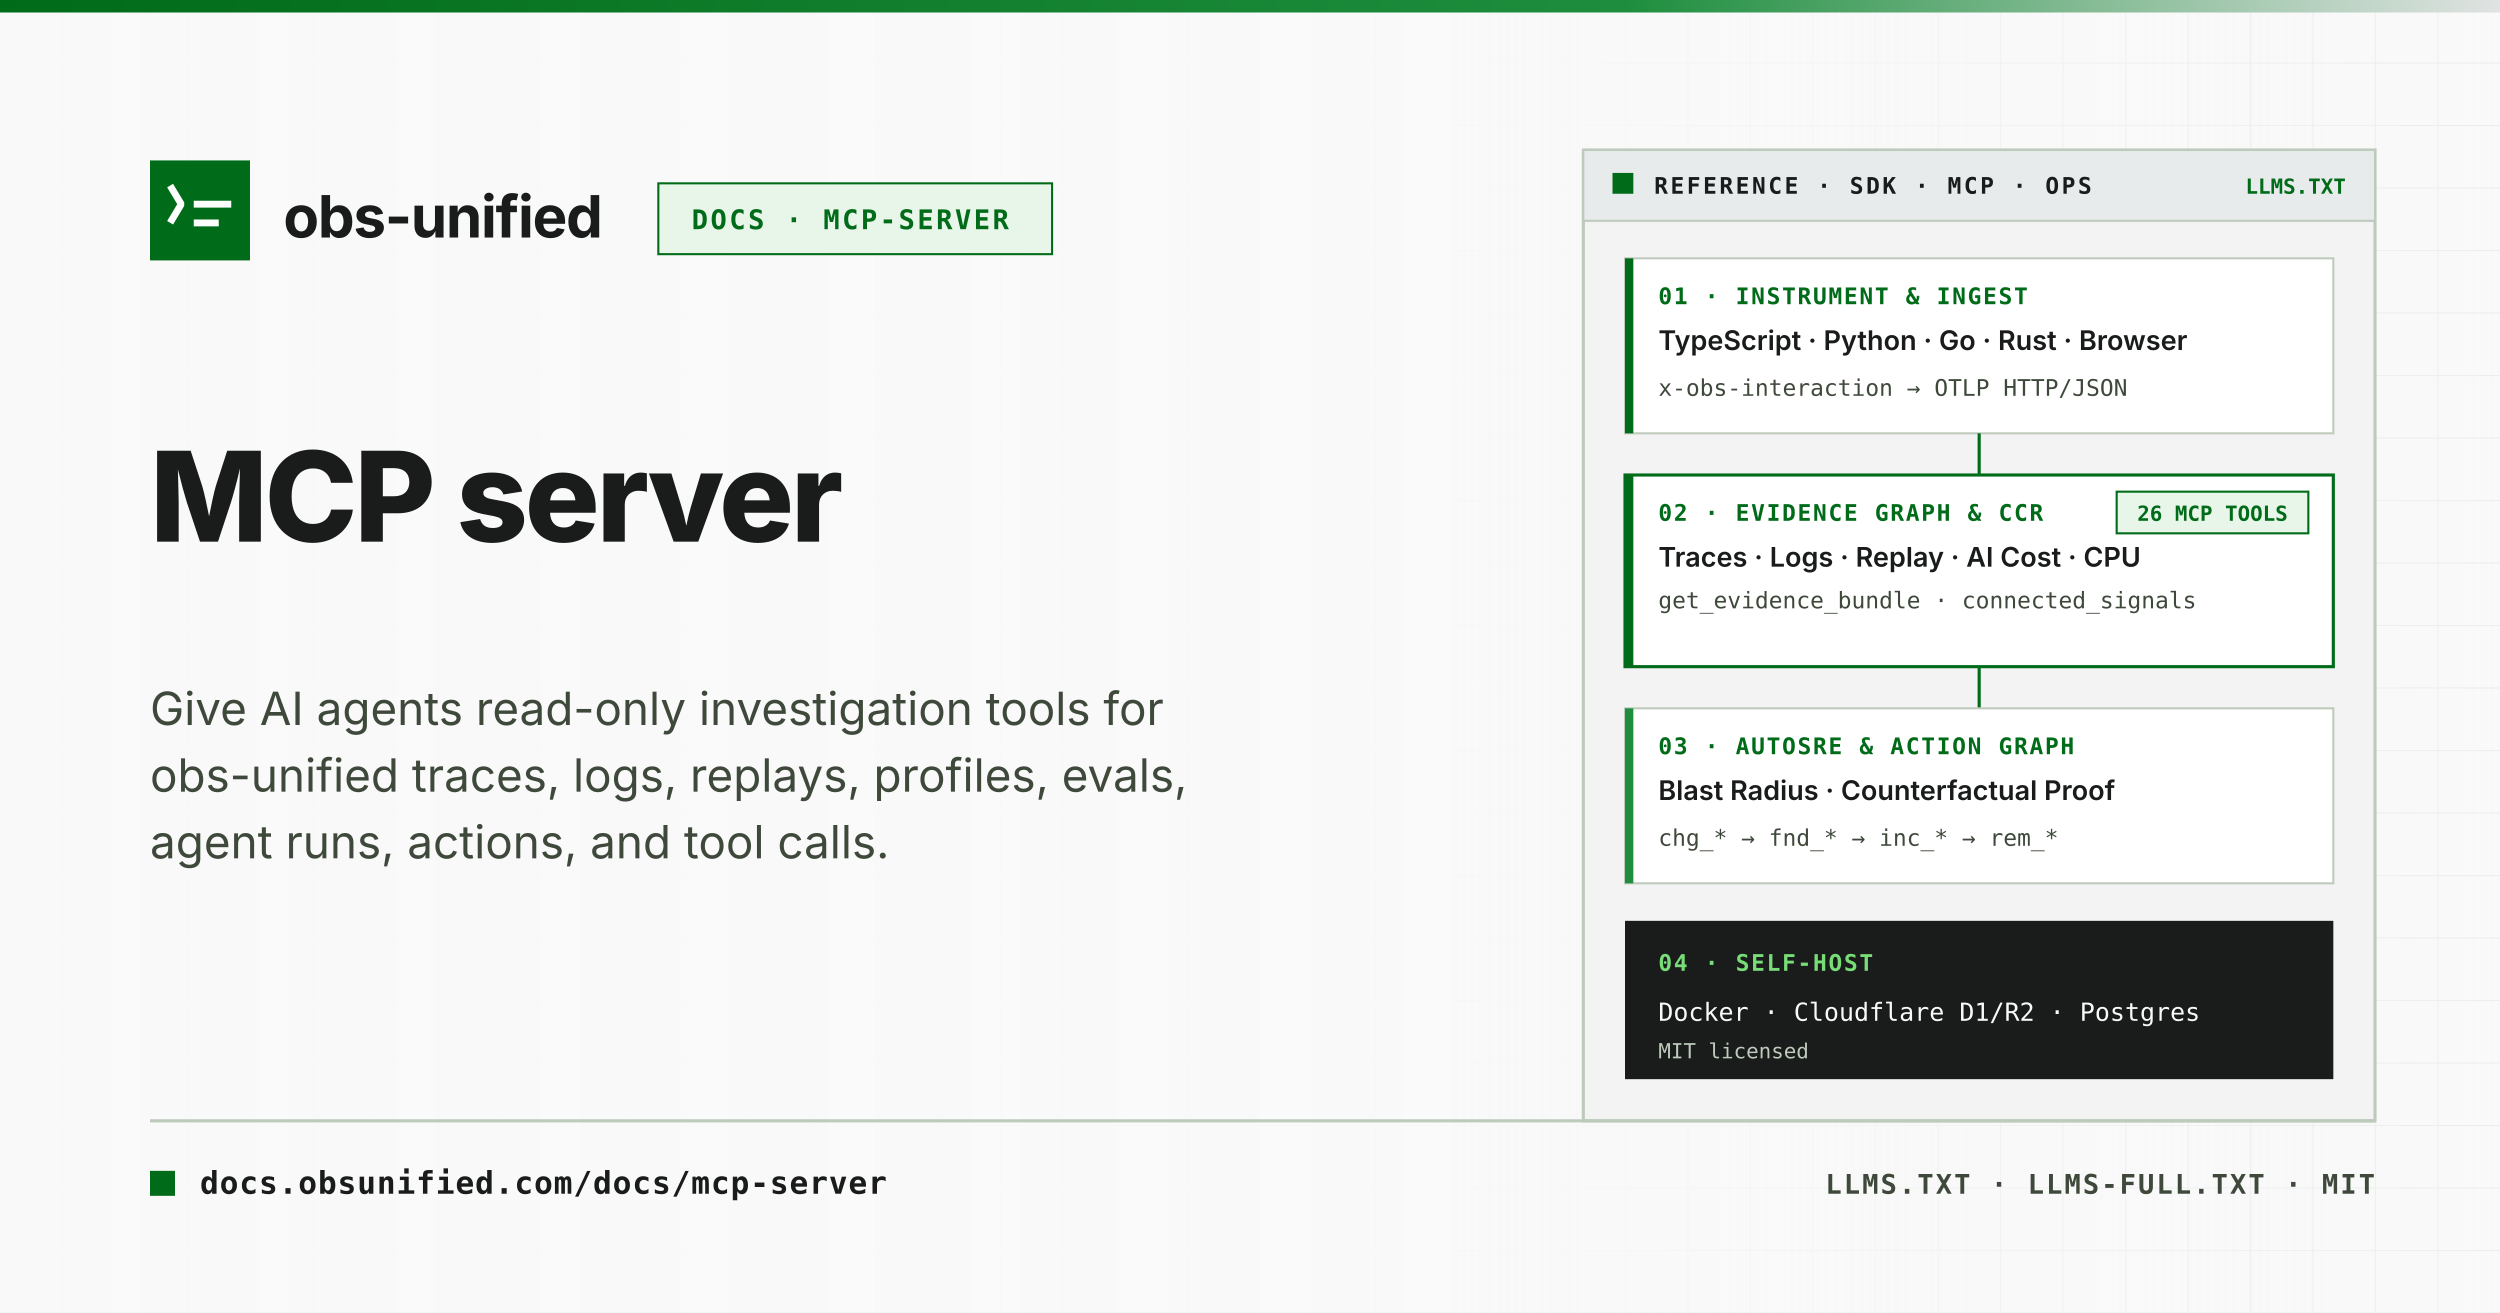
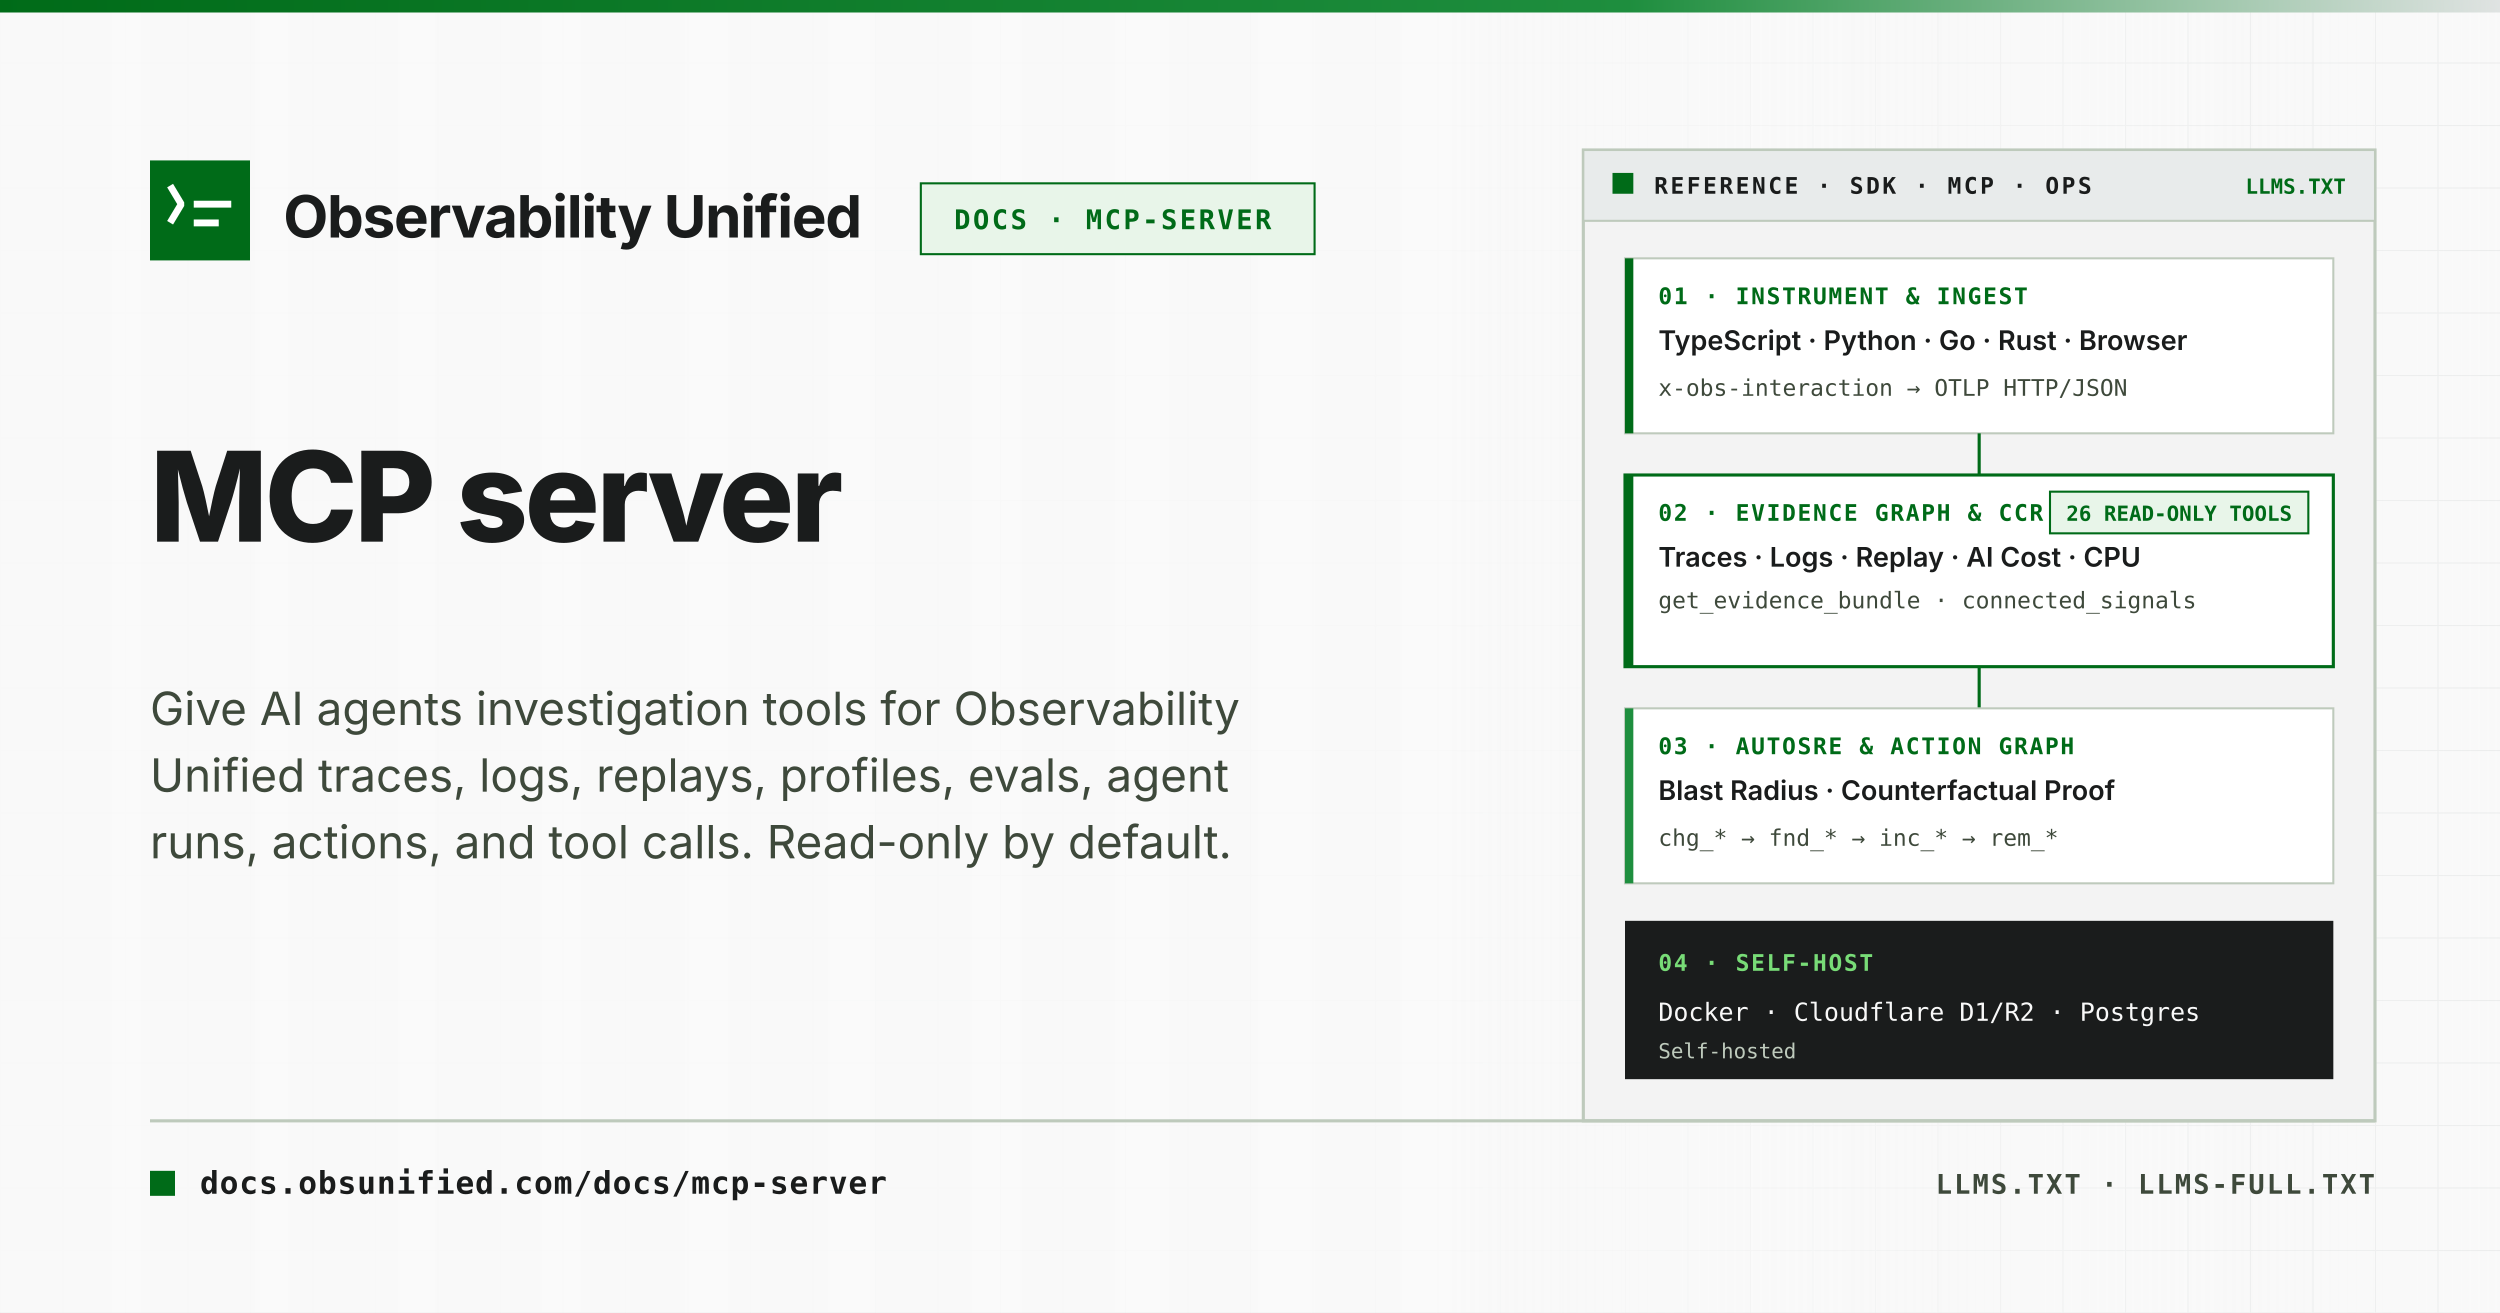
- <svg xmlns="http://www.w3.org/2000/svg" viewBox="0 0 1200 630" width="1200" height="630" role="img" aria-label="MCP server — obs-unified documentation">
+ <svg xmlns="http://www.w3.org/2000/svg" viewBox="0 0 1200 630" width="1200" height="630" role="img" aria-label="MCP server — Observability Unified documentation">
  <defs>
    <pattern id="grid" width="30" height="30" patternUnits="userSpaceOnUse">
      <path d="M 30 0 L 0 0 0 30" fill="none" stroke="#E2E4E4" stroke-width="1" />
    </pattern>
    <linearGradient id="surfaceFade" x1="0" y1="0" x2="1" y2="0">
      <stop offset="0%" stop-color="#F9F9F9" stop-opacity="0.97" />
      <stop offset="58%" stop-color="#F9F9F9" stop-opacity="0.93" />
      <stop offset="100%" stop-color="#F9F9F9" stop-opacity="0.45" />
    </linearGradient>
    <linearGradient id="accentBar" x1="0" y1="0" x2="1" y2="0">
      <stop offset="0%" stop-color="#006B18" />
      <stop offset="65%" stop-color="#1E8E3E" />
      <stop offset="100%" stop-color="#E2E4E4" />
    </linearGradient>
  </defs>
  <rect width="1200" height="630" fill="#F9F9F9" />
  <rect width="1200" height="630" fill="url(#grid)" />
  <rect width="1200" height="630" fill="url(#surfaceFade)" />
  <rect x="0" y="0" width="1200" height="6" fill="url(#accentBar)" />
  <g transform="translate(760, 72)">
    <rect x="0" y="0" width="380" height="466" fill="#F3F3F3" stroke="#BECABC" stroke-width="1.5" />
    <rect x="0" y="0" width="380" height="34" fill="#E8EBEB" stroke="#BECABC" stroke-width="1" />
    <rect x="14" y="11" width="10" height="10" fill="#006B18" />
    <text x="34" y="21" font-family="'JetBrains Mono', 'SFMono-Regular', Menlo, monospace" font-size="11" font-weight="700" fill="#1A1C1C" letter-spacing="1.2">REFERENCE · SDK · MCP · OPS</text>
    <text x="366" y="21" text-anchor="end" font-family="'JetBrains Mono', 'SFMono-Regular', Menlo, monospace" font-size="10" font-weight="600" fill="#006B18">LLMS.TXT</text>
    <rect x="20" y="52" width="340" height="84" fill="#FFFFFF" stroke="#BECABC" stroke-width="1" />
    <rect x="20" y="52" width="4" height="84" fill="#006B18" />
    <text x="36" y="74" font-family="'JetBrains Mono', 'SFMono-Regular', Menlo, monospace" font-size="11" font-weight="700" fill="#006B18" letter-spacing="0.8">01 · INSTRUMENT &amp; INGEST</text>
    <text x="36" y="96" font-family="'Inter', -apple-system, sans-serif" font-size="13" font-weight="600" fill="#1A1C1C">TypeScript · Python · Go · Rust · Browser</text>
    <text x="36" y="118" font-family="'JetBrains Mono', 'SFMono-Regular', Menlo, monospace" font-size="11" font-weight="500" fill="#3E493B">x-obs-interaction → OTLP HTTP/JSON</text>
    <line x1="190" y1="136" x2="190" y2="156" stroke="#006B18" stroke-width="1.5" />
    <rect x="20" y="156" width="340" height="92" fill="#FFFFFF" stroke="#006B18" stroke-width="1.5" />
    <rect x="20" y="156" width="4" height="92" fill="#006B18" />
    <text x="36" y="178" font-family="'JetBrains Mono', 'SFMono-Regular', Menlo, monospace" font-size="11" font-weight="700" fill="#006B18" letter-spacing="0.8">02 · EVIDENCE GRAPH &amp; CCR</text>
    <text x="36" y="200" font-family="'Inter', -apple-system, sans-serif" font-size="13" font-weight="600" fill="#1A1C1C">Traces · Logs · Replay · AI Cost · CPU</text>
    <text x="36" y="220" font-family="'JetBrains Mono', 'SFMono-Regular', Menlo, monospace" font-size="11" font-weight="500" fill="#3E493B">get_evidence_bundle · connected_signals</text>
-     <rect x="256" y="164" width="92" height="20" fill="#E8F5E9" stroke="#006B18" stroke-width="1" />
-     <text x="302" y="178" text-anchor="middle" font-family="'JetBrains Mono', 'SFMono-Regular', Menlo, monospace" font-size="10" font-weight="700" fill="#006B18">26 MCP TOOLS</text>
+     <rect x="224" y="164" width="124" height="20" fill="#E8F5E9" stroke="#006B18" stroke-width="1" />
+     <text x="286" y="178" text-anchor="middle" font-family="'JetBrains Mono', 'SFMono-Regular', Menlo, monospace" font-size="10" font-weight="700" fill="#006B18">26 READ-ONLY TOOLS</text>
    <line x1="190" y1="248" x2="190" y2="268" stroke="#006B18" stroke-width="1.5" />
    <rect x="20" y="268" width="340" height="84" fill="#FFFFFF" stroke="#BECABC" stroke-width="1" />
    <rect x="20" y="268" width="4" height="84" fill="#1E8E3E" />
    <text x="36" y="290" font-family="'JetBrains Mono', 'SFMono-Regular', Menlo, monospace" font-size="11" font-weight="700" fill="#006B18" letter-spacing="0.8">03 · AUTOSRE &amp; ACTION GRAPH</text>
    <text x="36" y="312" font-family="'Inter', -apple-system, sans-serif" font-size="13" font-weight="600" fill="#1A1C1C">Blast Radius · Counterfactual Proof</text>
    <text x="36" y="334" font-family="'JetBrains Mono', 'SFMono-Regular', Menlo, monospace" font-size="11" font-weight="500" fill="#3E493B">chg_* → fnd_* → inc_* → rem_*</text>
    <rect x="20" y="370" width="340" height="76" fill="#1A1C1C" />
    <text x="36" y="394" font-family="'JetBrains Mono', 'SFMono-Regular', Menlo, monospace" font-size="11" font-weight="700" fill="#78DC77" letter-spacing="0.8">04 · SELF-HOST</text>
    <text x="36" y="418" font-family="'JetBrains Mono', 'SFMono-Regular', Menlo, monospace" font-size="12" font-weight="500" fill="#F9F9F9">Docker · Cloudflare D1/R2 · Postgres</text>
-     <text x="36" y="436" font-family="'JetBrains Mono', 'SFMono-Regular', Menlo, monospace" font-size="10" font-weight="500" fill="#BECABC">MIT licensed</text>
+     <text x="36" y="436" font-family="'JetBrains Mono', 'SFMono-Regular', Menlo, monospace" font-size="10" font-weight="500" fill="#BECABC">Self-hosted</text>
  </g>
  <g transform="translate(72, 72)">
    <g transform="translate(0, 5) scale(1.5)">
      <rect width="32" height="32" fill="#006B18" />
      <path d="M7 9 L10 14 L7 19" fill="none" stroke="#FFFFFF" stroke-width="2.2" stroke-linejoin="bevel" stroke-linecap="square" />
      <rect x="14" y="12.9" width="12" height="2.2" fill="#FFFFFF" />
      <rect x="14" y="18.9" width="8" height="2.2" fill="#FFFFFF" />
    </g>
-     <text x="64" y="42" font-family="'Inter', -apple-system, BlinkMacSystemFont, 'Segoe UI', sans-serif" font-size="28" font-weight="700" fill="#1A1C1C" letter-spacing="-0.6">obs-unified</text>
-     <rect x="244" y="16" width="189" height="34" fill="#E8F5E9" stroke="#006B18" stroke-width="1" />
-     <text x="260" y="38" font-family="'JetBrains Mono', 'SFMono-Regular', Menlo, monospace" font-size="13" font-weight="700" fill="#006B18" letter-spacing="1.2">DOCS · MCP-SERVER</text>
+     <text x="64" y="42" font-family="'Inter', -apple-system, BlinkMacSystemFont, 'Segoe UI', sans-serif" font-size="28" font-weight="700" fill="#1A1C1C" letter-spacing="-0.6">Observability Unified</text>
+     <rect x="370" y="16" width="189" height="34" fill="#E8F5E9" stroke="#006B18" stroke-width="1" />
+     <text x="386" y="38" font-family="'JetBrains Mono', 'SFMono-Regular', Menlo, monospace" font-size="13" font-weight="700" fill="#006B18" letter-spacing="1.2">DOCS · MCP-SERVER</text>
  </g>
  <text x="72" y="260" font-family="'Inter', -apple-system, BlinkMacSystemFont, 'Segoe UI', sans-serif" font-size="60" font-weight="800" fill="#1A1C1C" letter-spacing="-1.6">MCP server</text>
-   <text x="72" y="348" font-family="'Inter', -apple-system, BlinkMacSystemFont, 'Segoe UI', sans-serif" font-size="22" font-weight="400" fill="#3E493B">Give AI agents read-only investigation tools for</text>
-   <text x="72" y="380" font-family="'Inter', -apple-system, BlinkMacSystemFont, 'Segoe UI', sans-serif" font-size="22" font-weight="400" fill="#3E493B">obs-unified traces, logs, replays, profiles, evals,</text>
-   <text x="72" y="412" font-family="'Inter', -apple-system, BlinkMacSystemFont, 'Segoe UI', sans-serif" font-size="22" font-weight="400" fill="#3E493B">agent runs, actions, and tool calls.</text>
+   <text x="72" y="348" font-family="'Inter', -apple-system, BlinkMacSystemFont, 'Segoe UI', sans-serif" font-size="22" font-weight="400" fill="#3E493B">Give AI agents investigation tools for Observability</text>
+   <text x="72" y="380" font-family="'Inter', -apple-system, BlinkMacSystemFont, 'Segoe UI', sans-serif" font-size="22" font-weight="400" fill="#3E493B">Unified traces, logs, replays, profiles, evals, agent</text>
+   <text x="72" y="412" font-family="'Inter', -apple-system, BlinkMacSystemFont, 'Segoe UI', sans-serif" font-size="22" font-weight="400" fill="#3E493B">runs, actions, and tool calls. Read-only by default.</text>
  <line x1="72" y1="538" x2="1140" y2="538" stroke="#BECABC" stroke-width="1.5" />
  <rect x="72" y="562" width="12" height="12" fill="#006B18" />
  <text x="96" y="573" font-family="'JetBrains Mono', 'SFMono-Regular', Menlo, monospace" font-size="15" font-weight="700" fill="#1A1C1C" letter-spacing="0.4">docs.obsunified.com/docs/mcp-server</text>
-   <text x="1140" y="573" text-anchor="end" font-family="'JetBrains Mono', 'SFMono-Regular', Menlo, monospace" font-size="13" font-weight="600" fill="#3E493B" letter-spacing="1">LLMS.TXT · LLMS-FULL.TXT · MIT</text>
+   <text x="1140" y="573" text-anchor="end" font-family="'JetBrains Mono', 'SFMono-Regular', Menlo, monospace" font-size="13" font-weight="600" fill="#3E493B" letter-spacing="1">LLMS.TXT · LLMS-FULL.TXT</text>
</svg>
